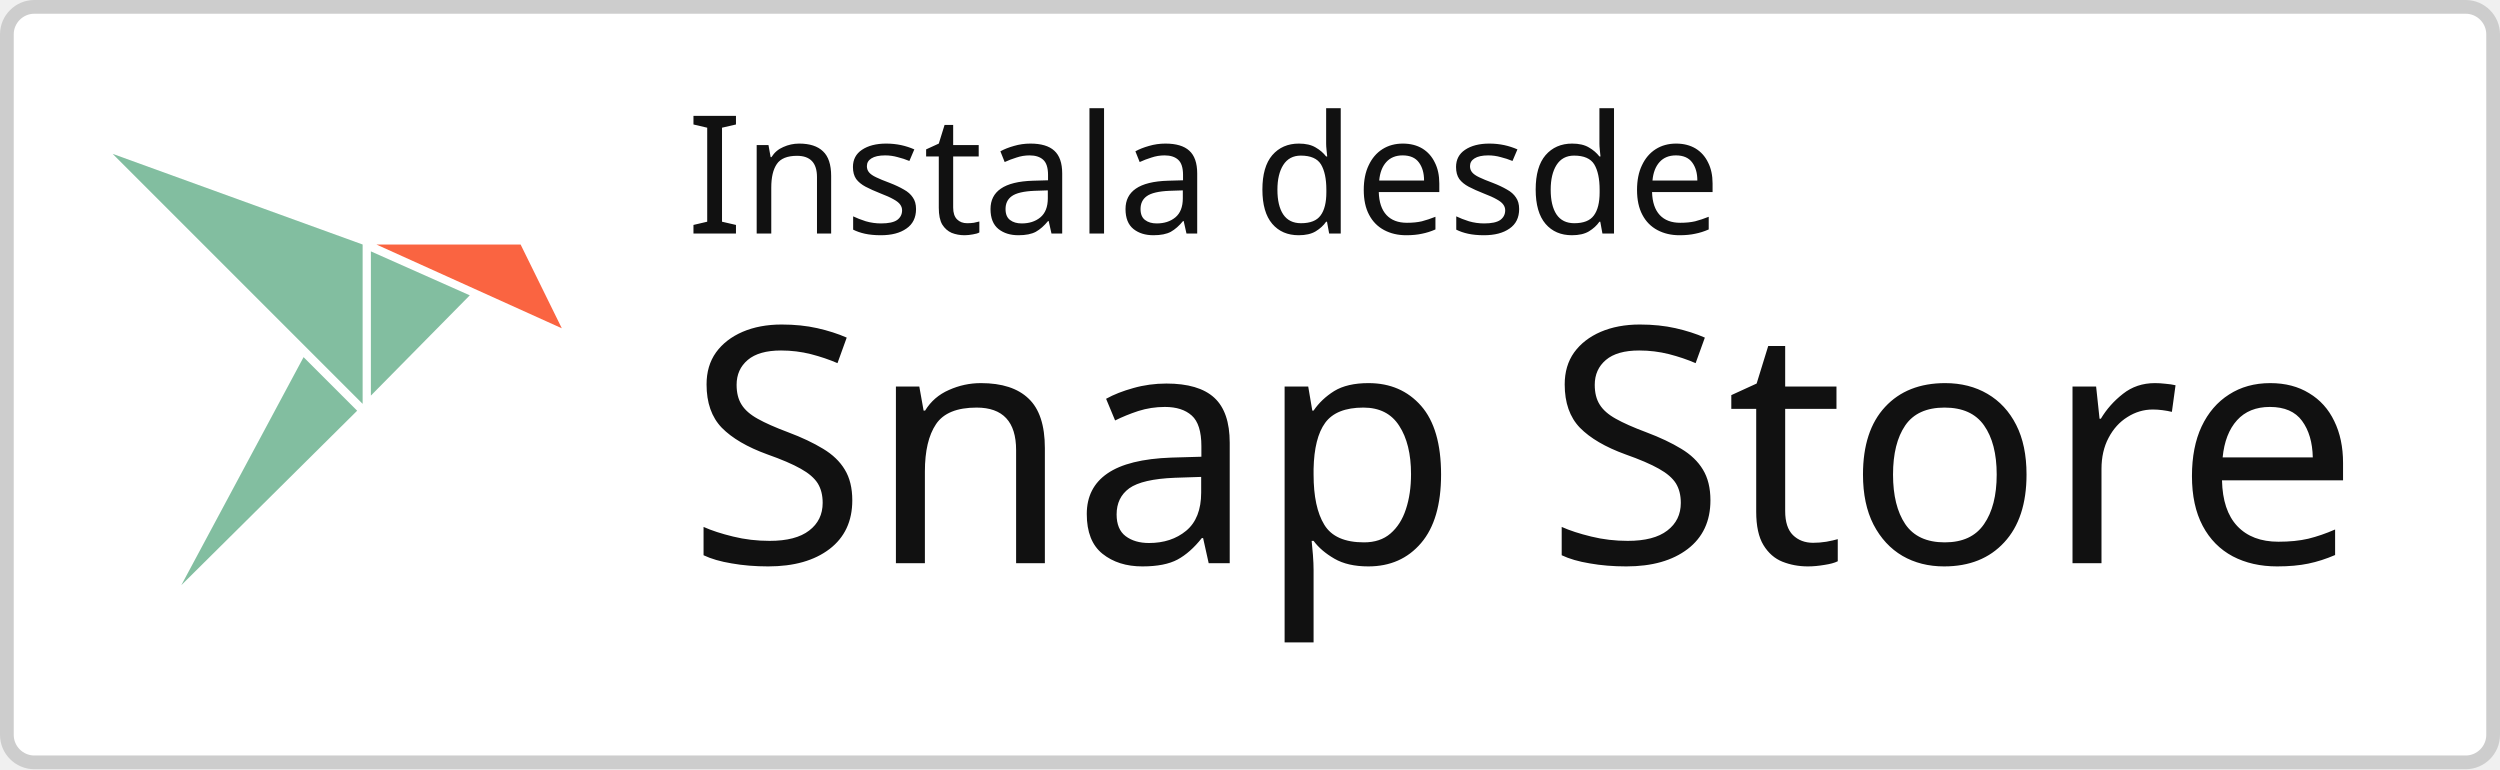
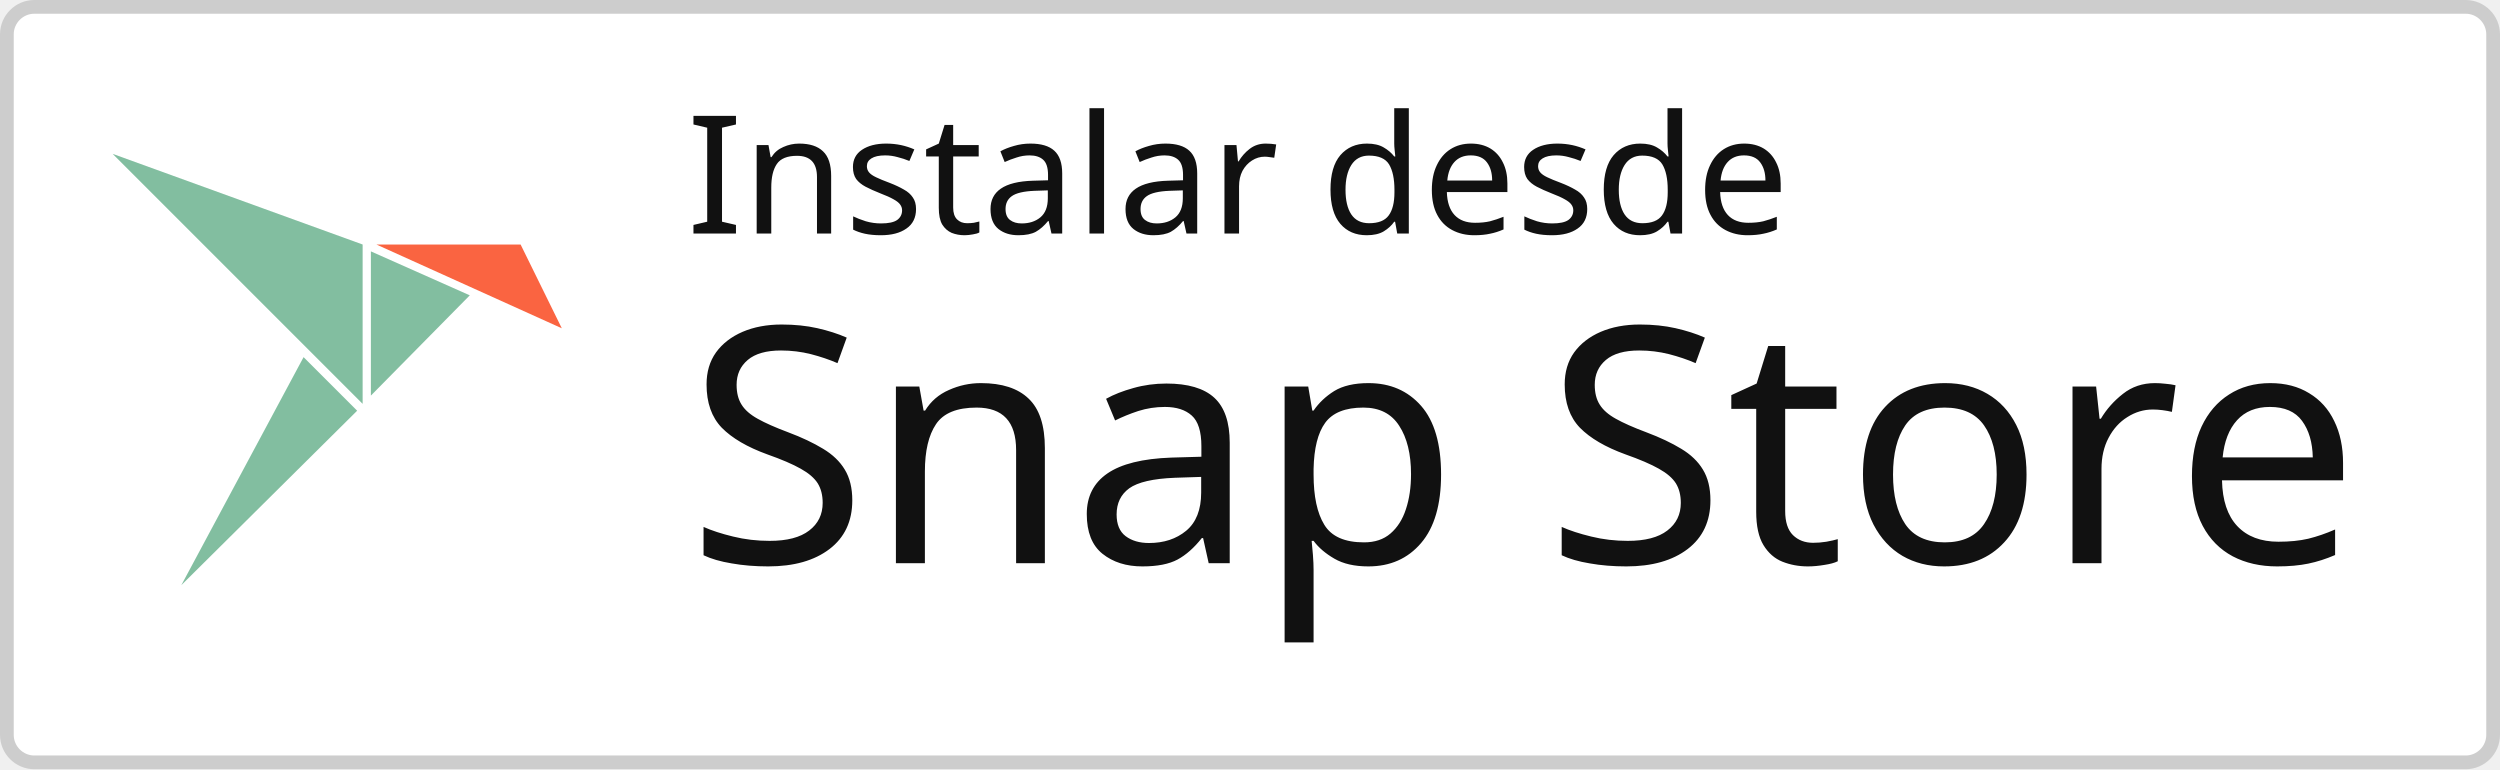
<svg xmlns="http://www.w3.org/2000/svg" version="1.1" id="Layer_1" x="0px" y="0px" viewBox="0 0 182 56" style="enable-background:new 0 0 182 56;" xml:space="preserve">
  <style type="text/css">
	.st0{fill-rule:evenodd;clip-rule:evenodd;fill:#FFFFFF;stroke:#CDCDCD;}
	.st1{fill:#82BEA0;}
	.st2{fill:#FA6441;}
	.st3{fill:#111111;}
	.st4{font-family:'Ubuntu';}
	.st5{font-size:12px;}
	.st6{font-size:24px;}
</style>
  <g>
    <g id="White-badge">
      <path id="Rectangle-path" class="st0" d="M2.5,0.5h177c1.1,0,2,0.9,2,2v51c0,1.1-0.9,2-2,2H2.5c-1.1,0-2-0.9-2-2v-51    C0.5,1.4,1.4,0.5,2.5,0.5z" />
      <g id="logo" transform="translate(8, 11)">
        <path id="body" class="st1" d="M19,17.8V7.3l7.2,3.2L19,17.8z M5.2,31.6L14.1,15l3.9,3.9L5.2,31.6z M0.2,0.2l18.2,6.6v11.6     L0.2,0.2z" />
        <polygon id="head" class="st2" points="29.9,6.8 19.4,6.8 32.9,12.9    " />
      </g>
-       <text transform="matrix(1 0 0 1 50 17)" class="st3 st4 st5">Instala desde</text>
+       <text transform="matrix(1 0 0 1 50 17)" class="st3 st4 st5">Instalar desde</text>
      <text transform="matrix(1 0 0 1 50 41)" class="st3 st4 st6">Snap Store</text>
    </g>
  </g>
</svg>
